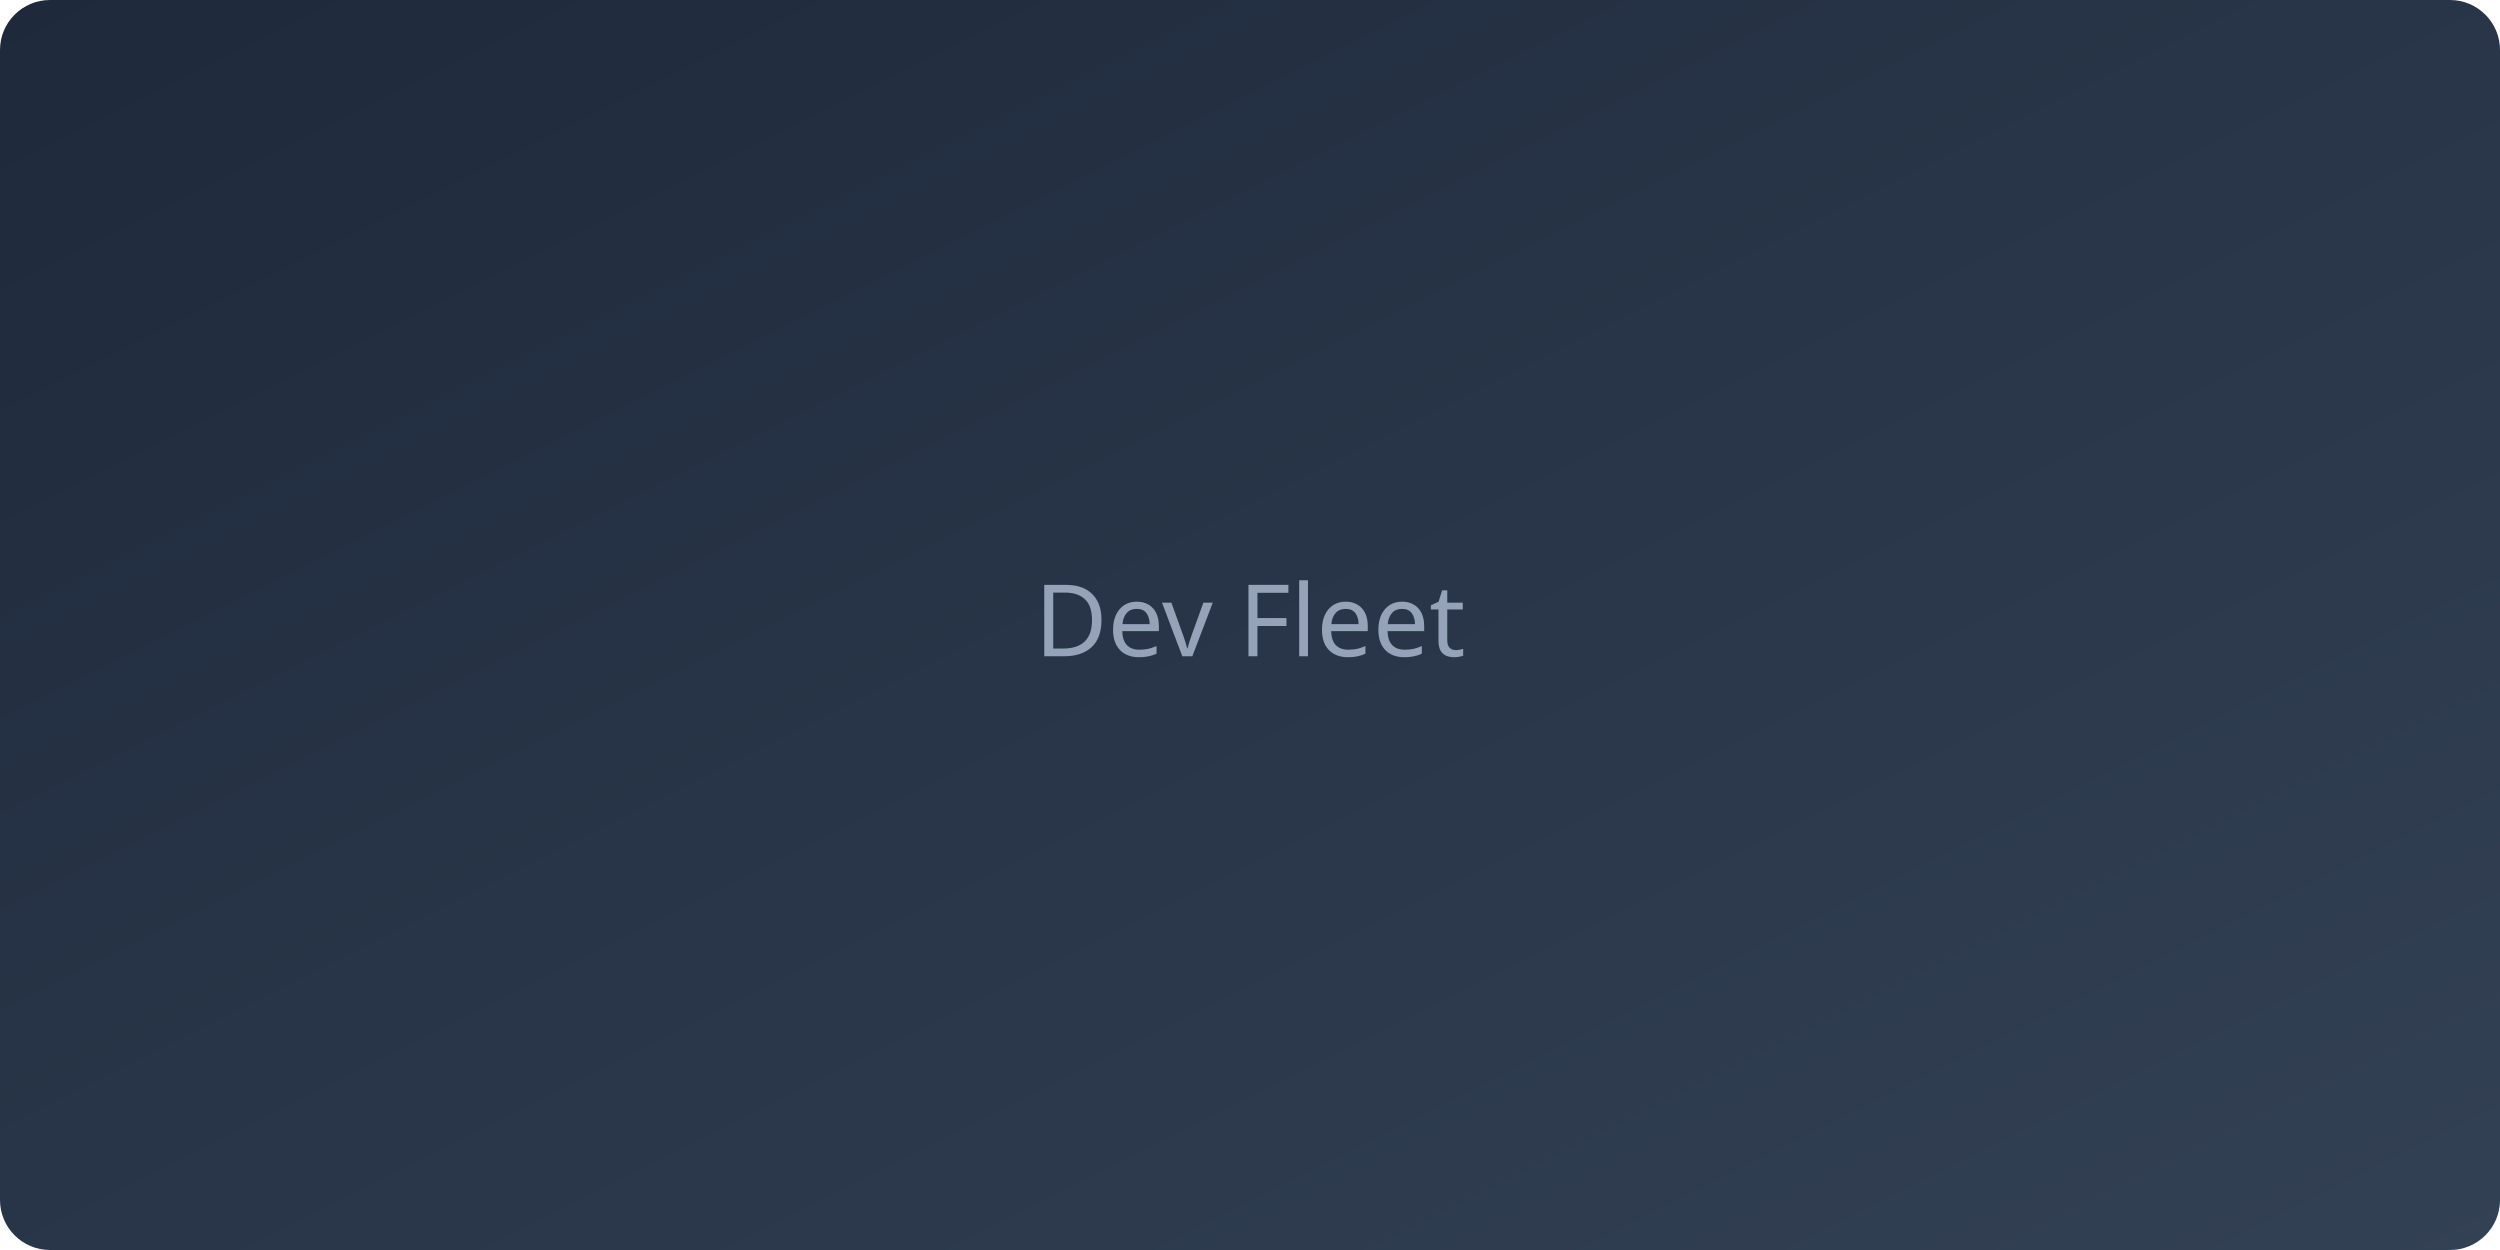
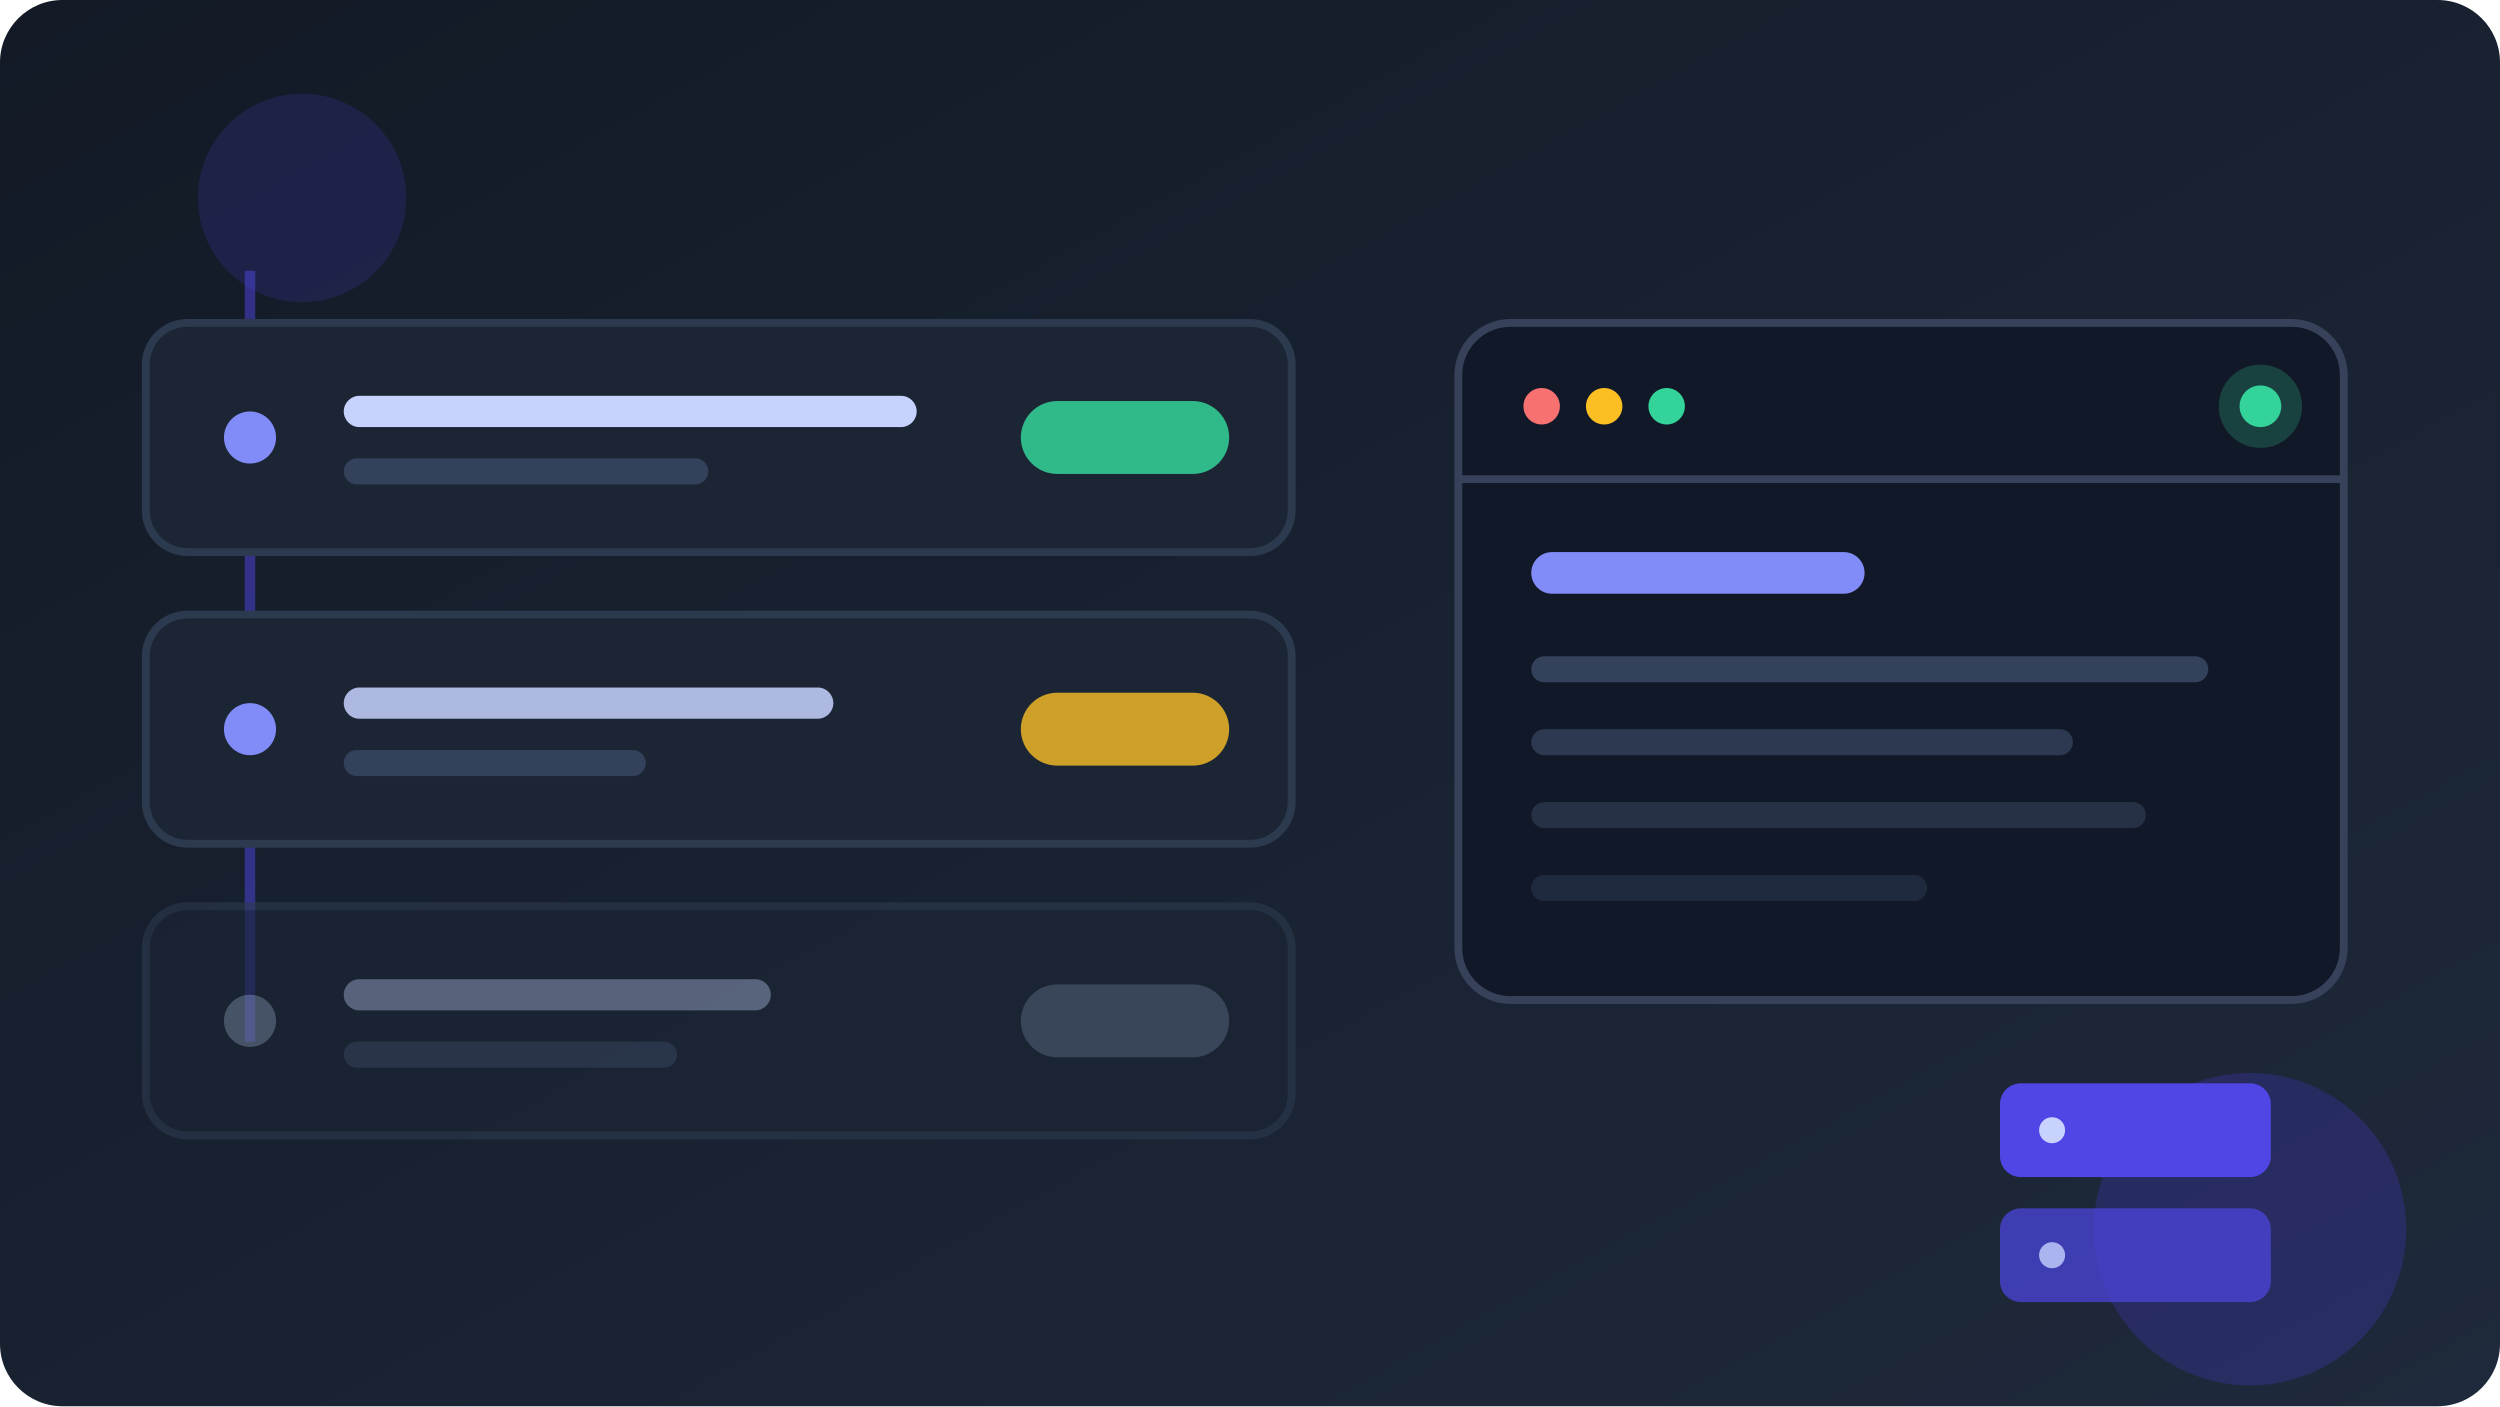
- <svg xmlns="http://www.w3.org/2000/svg" width="400" height="200" viewBox="0 0 400 200">
+ <svg xmlns="http://www.w3.org/2000/svg" viewBox="0 0 480 270" width="480" height="270">
  <defs>
-     <linearGradient id="gd" x1="0%" y1="0%" x2="100%" y2="100%">
-       <stop offset="0%" stop-color="#1e293b" />
-       <stop offset="100%" stop-color="#334155" />
+     <linearGradient id="df-bg-d" x1="0%" y1="0%" x2="100%" y2="100%">
+       <stop offset="0%" stop-color="#131a26" />
+       <stop offset="100%" stop-color="#1e293b" />
    </linearGradient>
  </defs>
-   <rect width="400" height="200" fill="url(#gd)" rx="8" />
-   <text x="200" y="105" text-anchor="middle" fill="#94a3b8" font-family="system-ui" font-size="16" font-weight="500">Dev Fleet</text>
+   <rect width="480" height="270" rx="12" fill="url(#df-bg-d)" />
+   <circle cx="58" cy="38" r="20" fill="#312e81" opacity="0.35" />
+   <circle cx="432" cy="236" r="30" fill="#4338ca" opacity="0.28" />
+   <line x1="48" y1="52" x2="48" y2="200" stroke="#4f46e5" stroke-width="2" opacity="0.5" />
+   <g>
+     <rect x="28" y="62" width="220" height="44" rx="8" fill="#1b2534" stroke="#2c3a4f" stroke-width="1.5" />
+     <circle cx="48" cy="84" r="5" fill="#818cf8" />
+     <rect x="66" y="76" width="110" height="6" rx="3" fill="#c7d2fe" />
+     <rect x="66" y="88" width="70" height="5" rx="2.5" fill="#33415a" />
+     <rect x="196" y="77" width="40" height="14" rx="7" fill="#34d399" opacity="0.85" />
+   </g>
+   <g>
+     <rect x="28" y="118" width="220" height="44" rx="8" fill="#1b2534" stroke="#2c3a4f" stroke-width="1.5" />
+     <circle cx="48" cy="140" r="5" fill="#818cf8" />
+     <rect x="66" y="132" width="94" height="6" rx="3" fill="#c7d2fe" opacity="0.85" />
+     <rect x="66" y="144" width="58" height="5" rx="2.5" fill="#33415a" />
+     <rect x="196" y="133" width="40" height="14" rx="7" fill="#fbbf24" opacity="0.8" />
+   </g>
+   <g opacity="0.6">
+     <rect x="28" y="174" width="220" height="44" rx="8" fill="#1b2534" stroke="#2c3a4f" stroke-width="1.5" />
+     <circle cx="48" cy="196" r="5" fill="#64748b" />
+     <rect x="66" y="188" width="82" height="6" rx="3" fill="#c7d2fe" opacity="0.6" />
+     <rect x="66" y="200" width="64" height="5" rx="2.5" fill="#33415a" />
+     <rect x="196" y="189" width="40" height="14" rx="7" fill="#64748b" opacity="0.7" />
+   </g>
+   <rect x="280" y="62" width="170" height="130" rx="10" fill="#111827" stroke="#37415a" stroke-width="1.5" />
+   <circle cx="296" cy="78" r="3.5" fill="#f87171" />
+   <circle cx="308" cy="78" r="3.5" fill="#fbbf24" />
+   <circle cx="320" cy="78" r="3.5" fill="#34d399" />
+   <circle cx="434" cy="78" r="8" fill="#34d399" opacity="0.22" />
+   <circle cx="434" cy="78" r="4" fill="#34d399" />
+   <line x1="280" y1="92" x2="450" y2="92" stroke="#37415a" stroke-width="1.5" />
+   <rect x="294" y="106" width="64" height="8" rx="4" fill="#818cf8" />
+   <rect x="294" y="126" width="130" height="5" rx="2.5" fill="#33415a" />
+   <rect x="294" y="140" width="104" height="5" rx="2.5" fill="#33415a" opacity="0.8" />
+   <rect x="294" y="154" width="118" height="5" rx="2.5" fill="#33415a" opacity="0.6" />
+   <rect x="294" y="168" width="76" height="5" rx="2.5" fill="#33415a" opacity="0.45" />
+   <g transform="translate(384,208)">
+     <rect width="52" height="18" rx="4" fill="#4f46e5" />
+     <circle cx="10" cy="9" r="2.5" fill="#c7d2fe" />
+     <rect y="24" width="52" height="18" rx="4" fill="#4f46e5" opacity="0.7" />
+     <circle cx="10" cy="33" r="2.5" fill="#c7d2fe" opacity="0.8" />
+   </g>
</svg>
